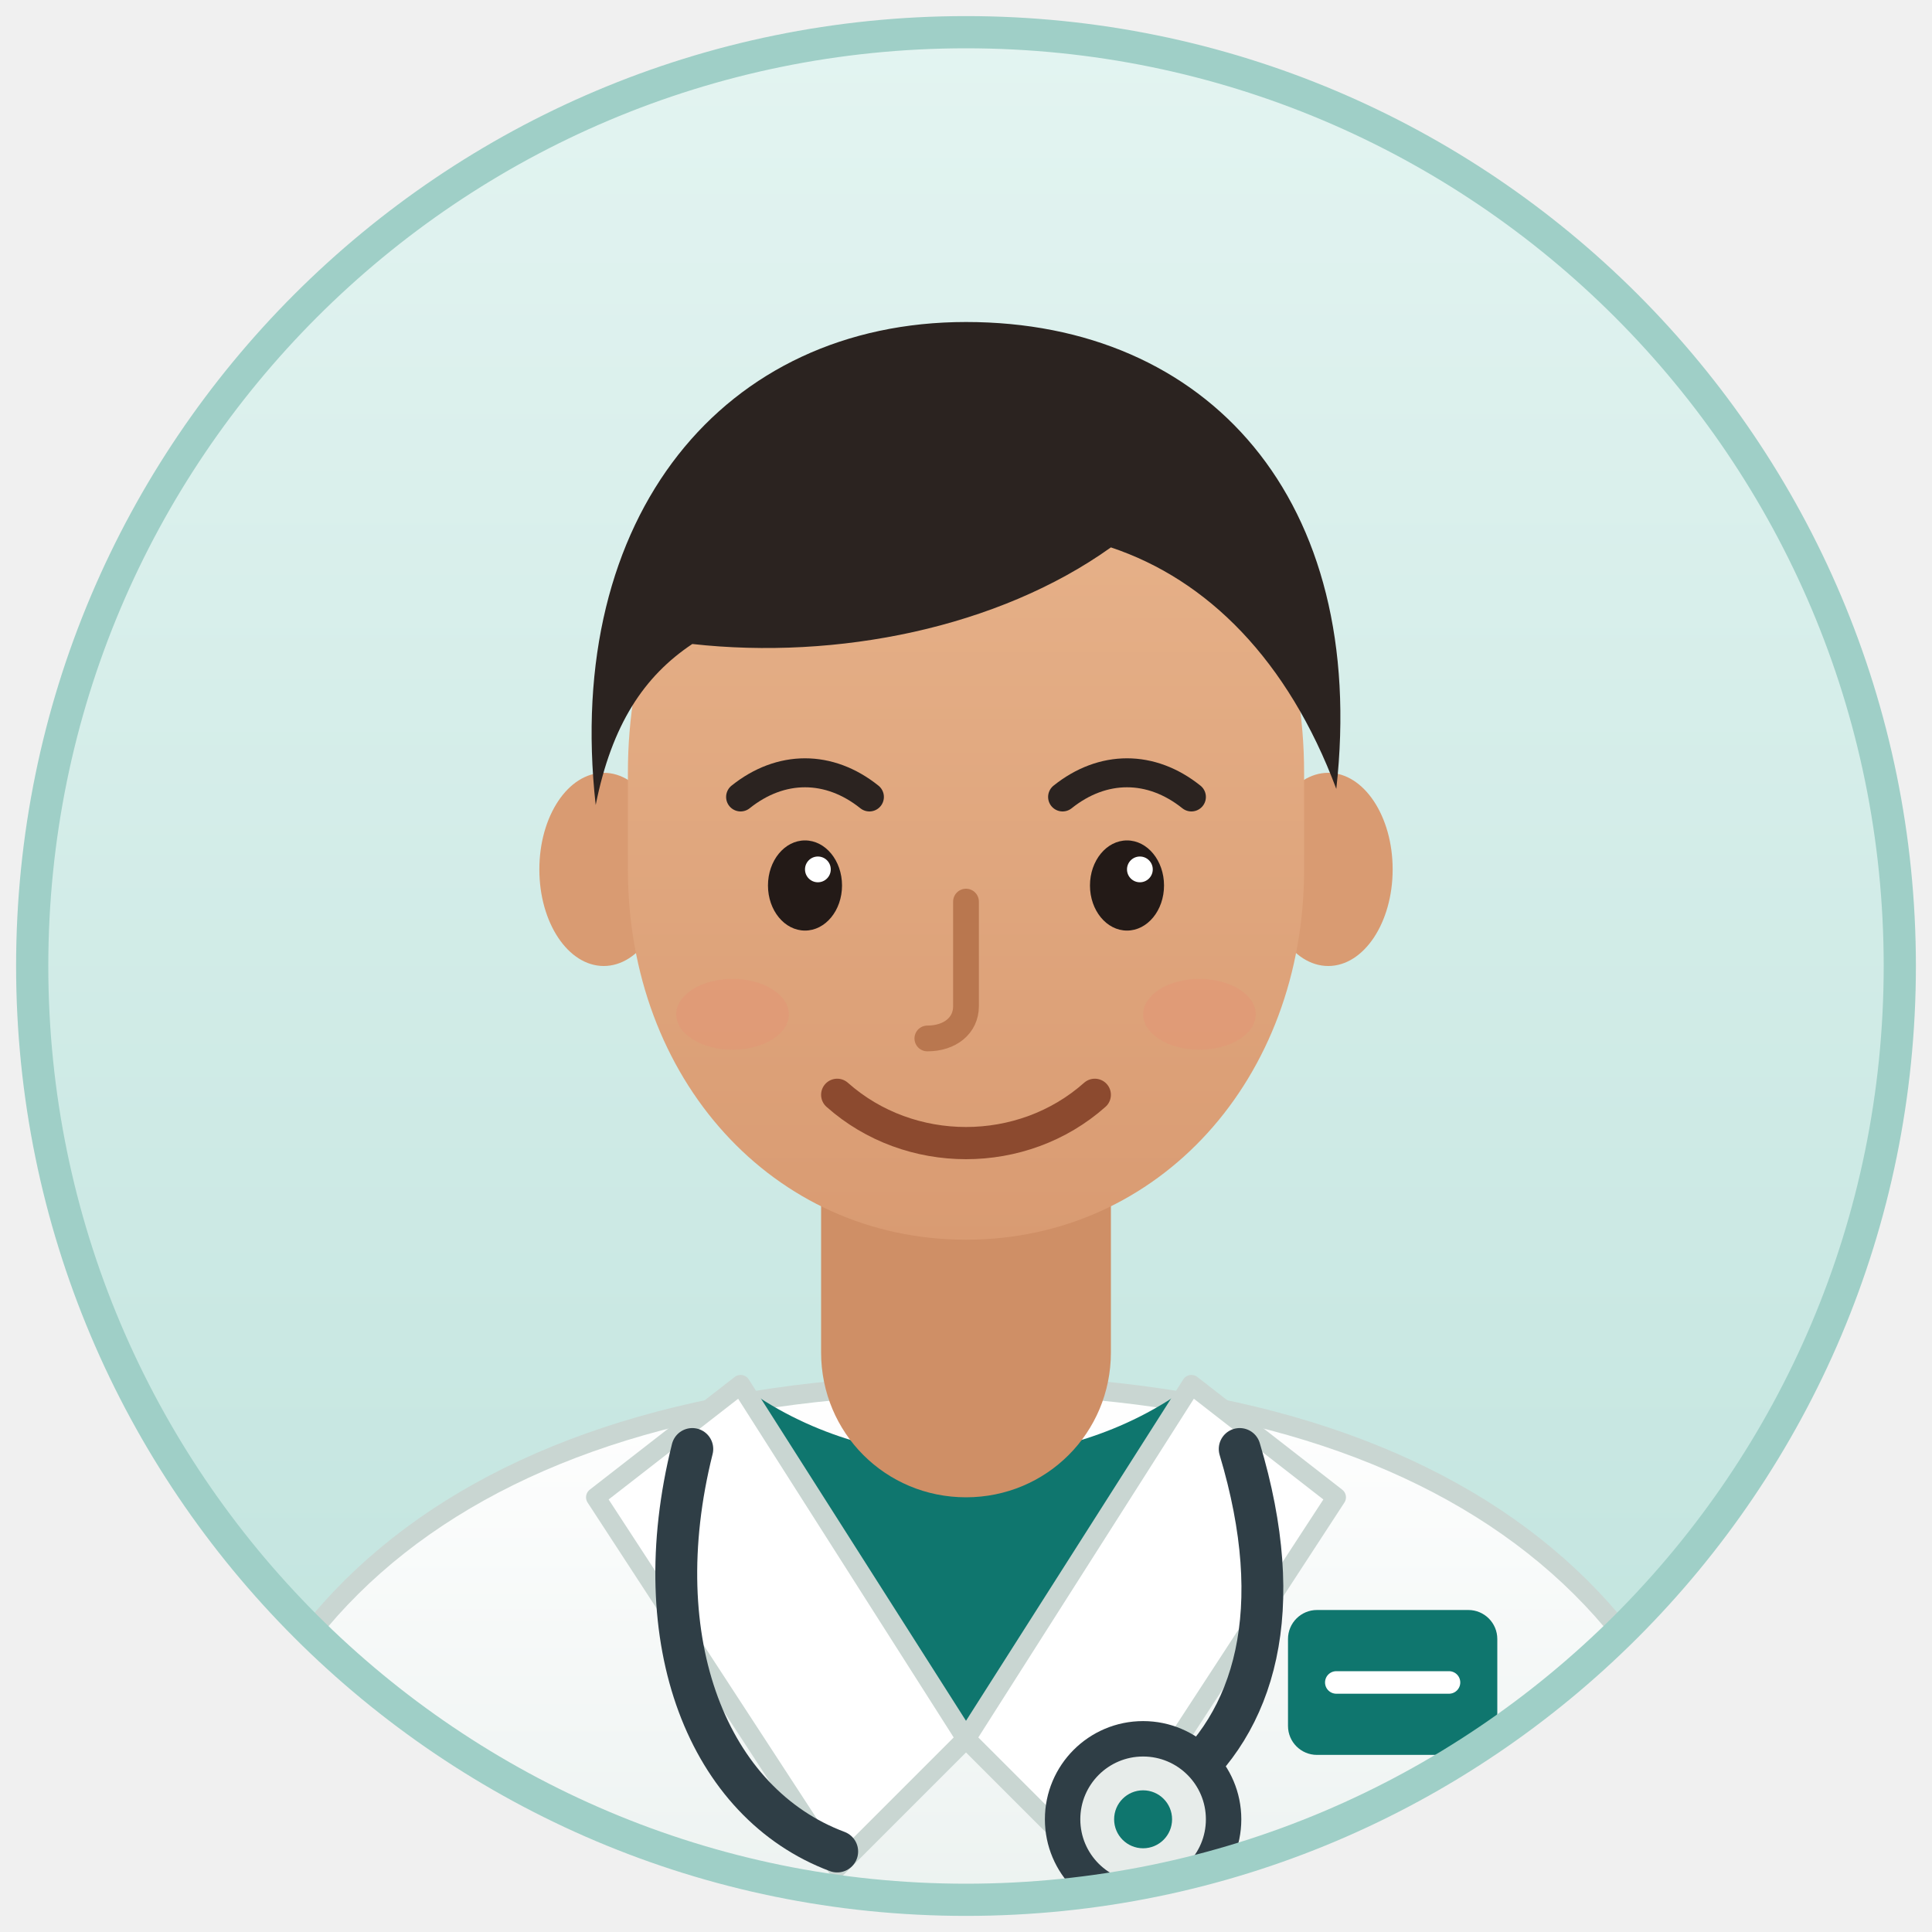
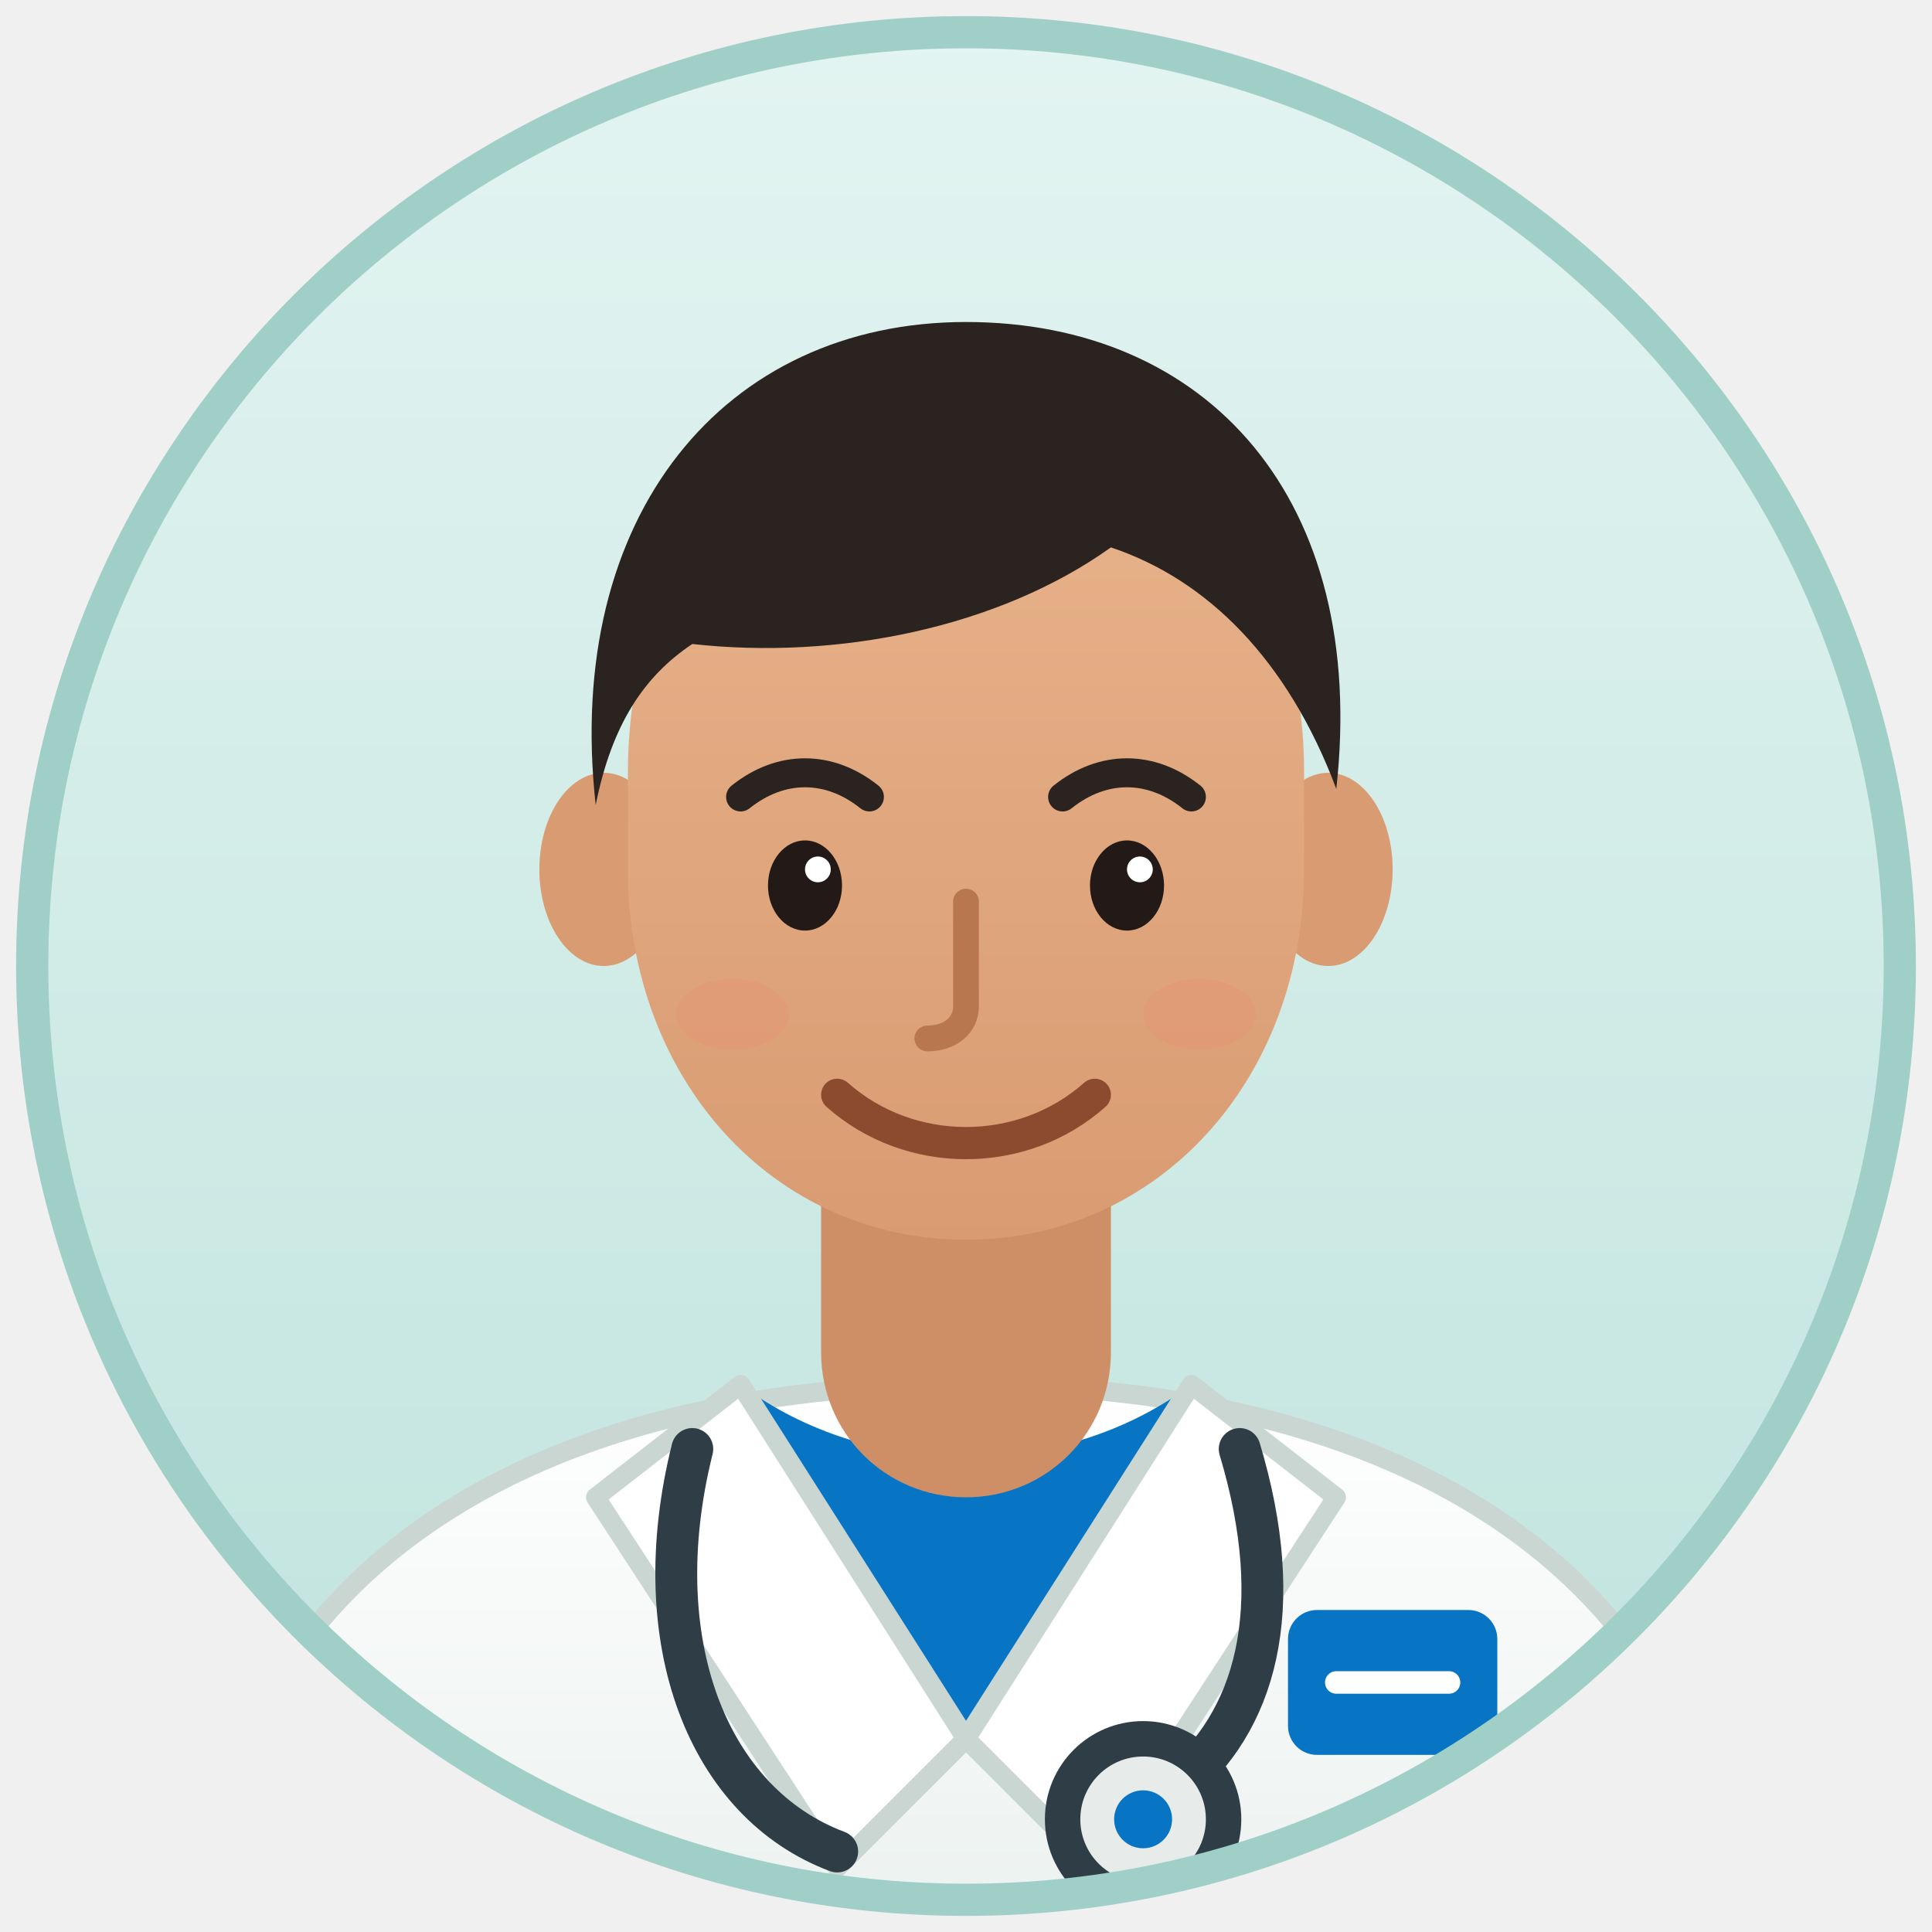
<svg xmlns="http://www.w3.org/2000/svg" viewBox="0 0 120 120" role="img" aria-label="Saathi, the records guide">
  <defs>
    <linearGradient id="bg" x1="0" y1="0" x2="0" y2="1">
      <stop offset="0" stop-color="#E3F4F1" />
      <stop offset="1" stop-color="#BFE3DD" />
    </linearGradient>
    <linearGradient id="coat" x1="0" y1="0" x2="0" y2="1">
      <stop offset="0" stop-color="#FFFFFF" />
      <stop offset="1" stop-color="#E9F0EE" />
    </linearGradient>
    <linearGradient id="skin" x1="0" y1="0" x2="0" y2="1">
      <stop offset="0" stop-color="#E8B48C" />
      <stop offset="1" stop-color="#D99B72" />
    </linearGradient>
    <clipPath id="round">
      <circle cx="60" cy="60" r="58" />
    </clipPath>
  </defs>
  <circle cx="60" cy="60" r="58" fill="url(#bg)" />
  <g clip-path="url(#round)">
    <path d="M12 124c0-24 18-38 48-38s48 14 48 38z" fill="url(#coat)" stroke="#C9D6D2" stroke-width="1.2" />
-     <path d="M46 86l14 22 14-22c-4 3-9 4.500-14 4.500S50 89 46 86z" fill="#0F766E" />
+     <path d="M46 86l14 22 14-22c-4 3-9 4.500-14 4.500S50 89 46 86z" fill="#0774C4" />
    <path d="M46 86l-9 7 15 23 8-8z" fill="#FFFFFF" stroke="#C9D6D2" stroke-width="1.2" stroke-linejoin="round" />
    <path d="M74 86l9 7-15 23-8-8z" fill="#FFFFFF" stroke="#C9D6D2" stroke-width="1.2" stroke-linejoin="round" />
    <path d="M51 70h18v14c0 5-4 9-9 9s-9-4-9-9z" fill="#CF8F66" />
    <path d="M43 90c-3 12 1 22 9 25" fill="none" stroke="#2F3E46" stroke-width="2.600" stroke-linecap="round" />
    <path d="M77 90c3 10 1 17-4 21" fill="none" stroke="#2F3E46" stroke-width="2.600" stroke-linecap="round" />
    <circle cx="71" cy="113" r="5" fill="#E7ECEA" stroke="#2F3E46" stroke-width="2.200" />
-     <circle cx="71" cy="113" r="1.800" fill="#0F766E" />
+     <circle cx="71" cy="113" r="1.800" fill="#0774C4" />
    <ellipse cx="37.500" cy="54" rx="4" ry="6" fill="#D99B72" />
    <ellipse cx="82.500" cy="54" rx="4" ry="6" fill="#D99B72" />
    <path d="M39 48c0-14 9-23 21-23s21 9 21 23v6c0 13-9 23-21 23s-21-10-21-23z" fill="url(#skin)" />
    <path d="M37 50c-2-18 8-30 23-30s25 11 23 29c-3-8-8-13-14-15-7 5-17 7-26 6-3 2-5 5-6 10z" fill="#2B2320" />
    <path d="M46 49.500c2.500-2 5.500-2 8 0M66 49.500c2.500-2 5.500-2 8 0" fill="none" stroke="#2B2320" stroke-width="1.800" stroke-linecap="round" />
    <ellipse cx="50" cy="55" rx="2.300" ry="2.800" fill="#231A17" />
    <ellipse cx="70" cy="55" rx="2.300" ry="2.800" fill="#231A17" />
    <circle cx="50.800" cy="54" r=".800" fill="#FFFFFF" />
    <circle cx="70.800" cy="54" r=".800" fill="#FFFFFF" />
    <path d="M60 56v6.500c0 1.200-1 2-2.400 2" fill="none" stroke="#B9774F" stroke-width="1.600" stroke-linecap="round" stroke-linejoin="round" />
    <path d="M52 68c4.500 4 11.500 4 16 0" fill="none" stroke="#8C4A2F" stroke-width="2" stroke-linecap="round" />
    <ellipse cx="45.500" cy="63" rx="3.500" ry="2.200" fill="#E58F74" opacity=".35" />
    <ellipse cx="74.500" cy="63" rx="3.500" ry="2.200" fill="#E58F74" opacity=".35" />
-     <rect x="80" y="100" width="13" height="9" rx="1.800" fill="#0F766E" />
+     <rect x="80" y="100" width="13" height="9" rx="1.800" fill="#0774C4" />
    <path d="M83 104.500h7" stroke="#FFFFFF" stroke-width="1.400" stroke-linecap="round" />
  </g>
  <circle cx="60" cy="60" r="58" fill="none" stroke="#9FCFC7" stroke-width="2" />
</svg>
